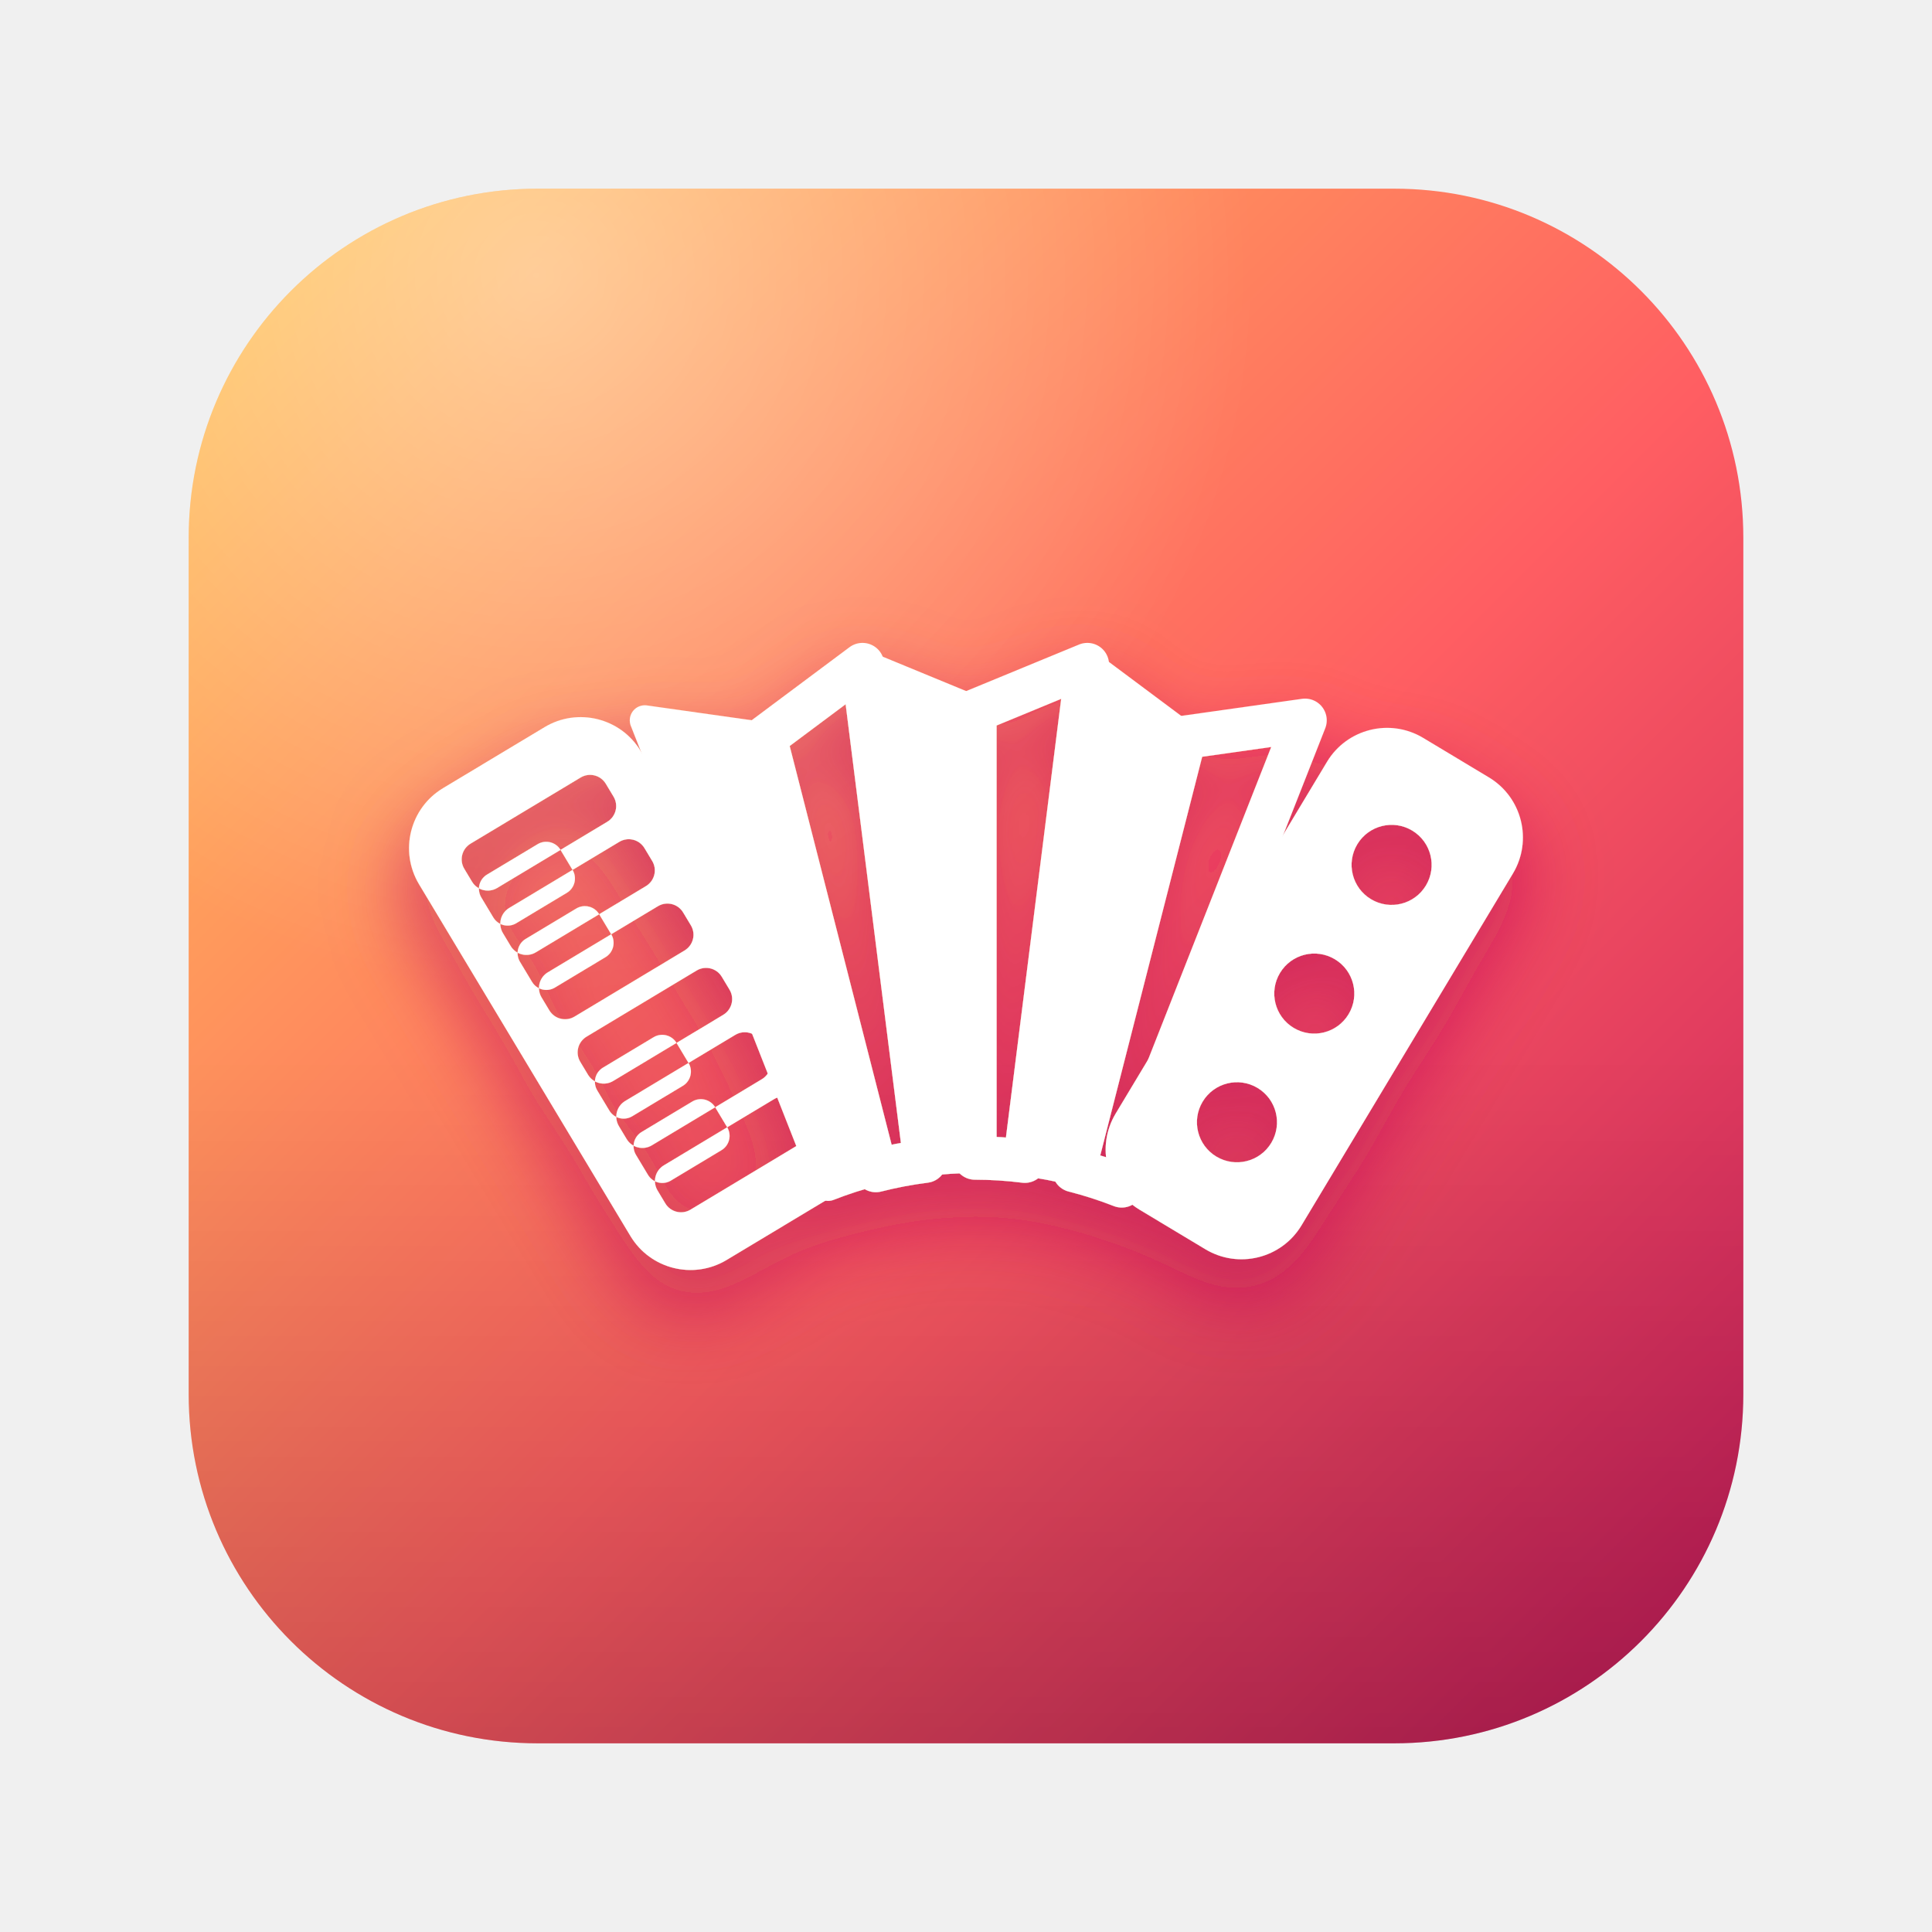
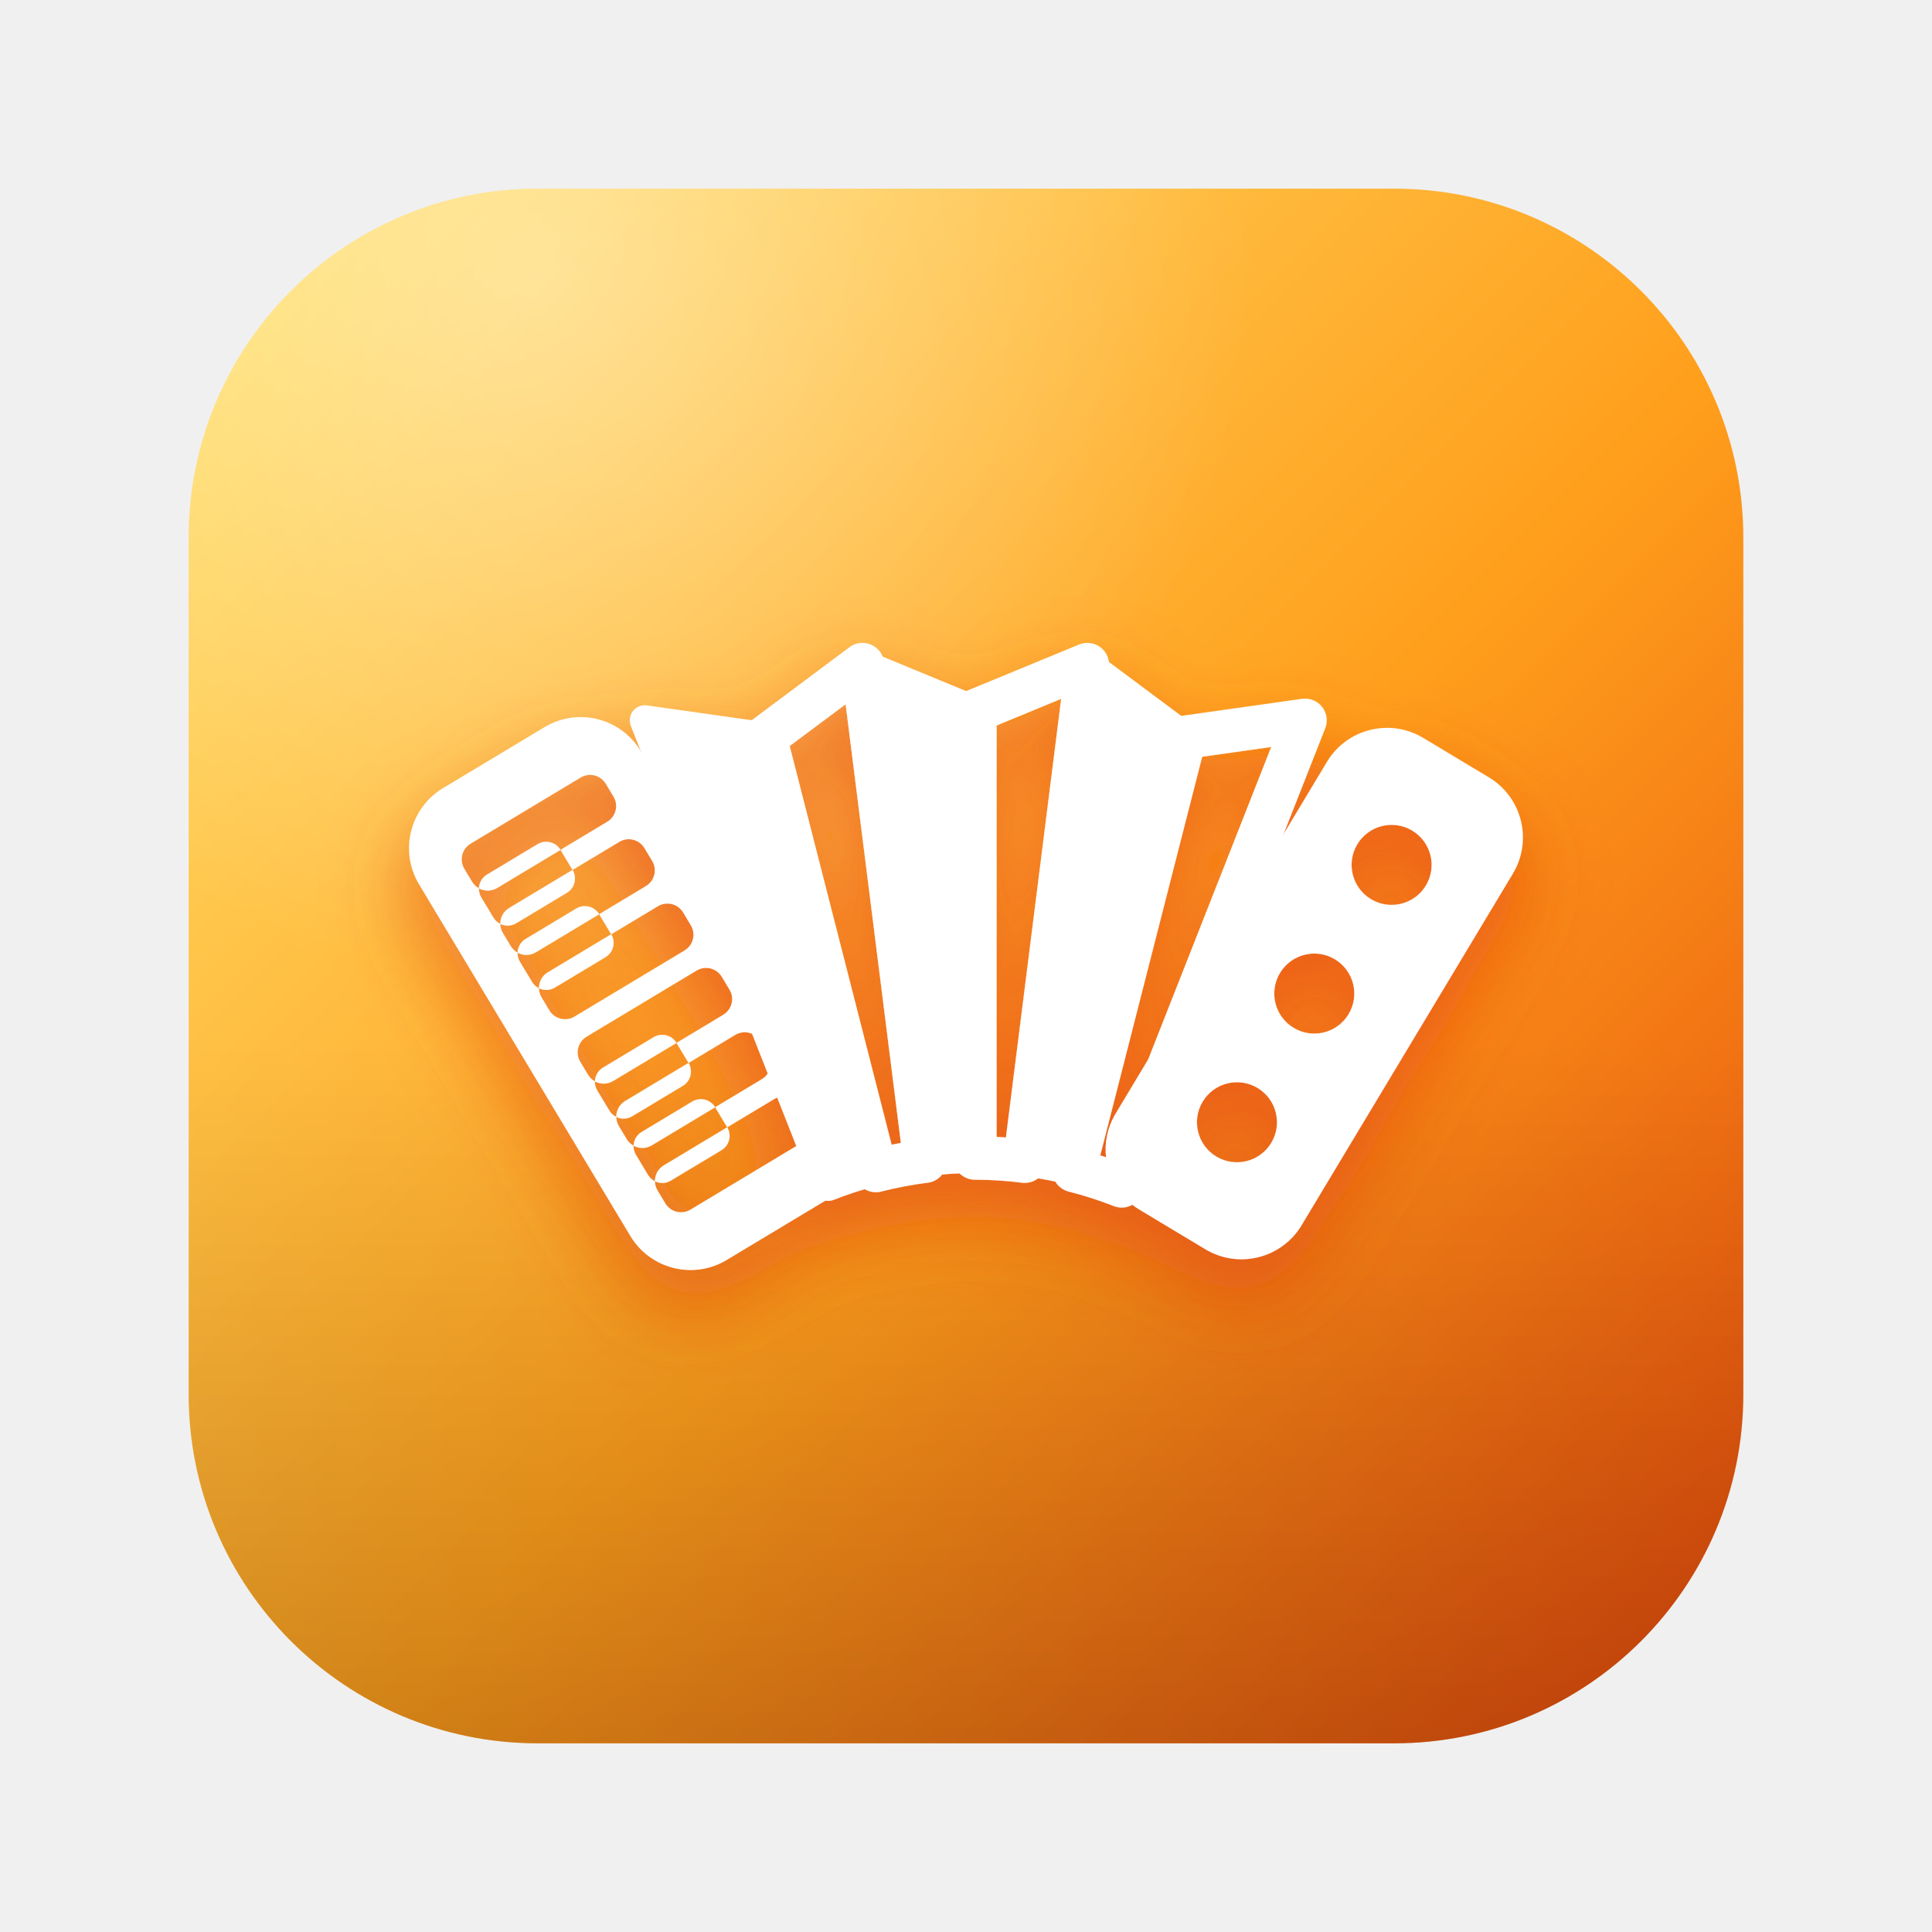
<svg xmlns="http://www.w3.org/2000/svg" width="1024" height="1024" viewBox="0 0 1024 1024">
  <defs>
    <linearGradient id="mg" x1="0" y1="0" x2="1" y2="1">
-       <stop offset="0" stop-color="#FFC857" />
-       <stop offset=".55" stop-color="#FF5E62" />
-       <stop offset="1" stop-color="#C2185B" />
+       <stop offset="0" stop-color="#FFE36E" />
+       <stop offset=".55" stop-color="#FF9F1C" />
+       <stop offset="1" stop-color="#E5480B" />
    </linearGradient>
    <radialGradient id="mh" cx=".22" cy=".05" r=".85">
      <stop offset="0" stop-color="#fff" stop-opacity=".38" />
      <stop offset=".55" stop-color="#fff" stop-opacity="0" />
    </radialGradient>
    <linearGradient id="mv" x1="0" y1="0" x2="0" y2="1">
      <stop offset=".55" stop-color="#000" stop-opacity="0" />
      <stop offset="1" stop-color="#000" stop-opacity=".18" />
    </linearGradient>
    <filter id="ms" x="-30%" y="-30%" width="160%" height="170%">
-       <feDropShadow dx="0" dy="1.6" stdDeviation="1.6" flood-color="#C2185B" flood-opacity=".7" />
+       <feDropShadow dx="0" dy="1.6" stdDeviation="1.6" flood-color="#E5480B" flood-opacity=".7" />
    </filter>
  </defs>
  <g transform="translate(100 100) scale(12.875)">
    <rect width="64" height="64" rx="14.37" fill="url(#mg)" />
    <rect width="64" height="64" rx="14.37" fill="url(#mv)" />
    <rect width="64" height="64" rx="14.37" fill="url(#mh)" />
    <g filter="url(#ms)">
      <g transform="translate(10.393 6.943) scale(0.6867)">
        <path fill="#fff" stroke="#fff" stroke-width="1.8" stroke-linejoin="round" d="M23.20,49.67 L12.21,21.76 L19.42,22.78 L26.06,48.75 A24.0,24.0 0 0 0 23.20,49.67Z" />
        <path fill="none" stroke="#fff" stroke-width="2.6" stroke-linejoin="round" d="M26.06,48.75 L19.42,22.78 L25.26,18.42 L29.01,48.19 A24.0,24.0 0 0 0 26.06,48.75Z" />
        <path fill="#fff" stroke="#fff" stroke-width="1.8" stroke-linejoin="round" d="M29.01,48.19 L25.26,18.42 L32.00,21.20 L32.00,48.00 A24.0,24.0 0 0 0 29.01,48.19Z" />
        <path fill="none" stroke="#fff" stroke-width="2.6" stroke-linejoin="round" d="M32.00,48.00 L32.00,21.20 L38.74,18.42 L34.99,48.19 A24.0,24.0 0 0 0 32.00,48.00Z" />
        <path fill="#fff" stroke="#fff" stroke-width="1.8" stroke-linejoin="round" d="M34.99,48.19 L38.74,18.42 L44.58,22.78 L37.94,48.75 A24.0,24.0 0 0 0 34.99,48.19Z" />
        <path fill="none" stroke="#fff" stroke-width="2.6" stroke-linejoin="round" d="M37.94,48.75 L44.58,22.78 L51.79,21.76 L40.80,49.67 A24.0,24.0 0 0 0 37.94,48.75Z" />
        <path fill="#fff" fill-rule="evenodd" d="M28.45,16.00h7.10a4.2,4.2 0 0 1 4.2,4.2v24.60a4.2,4.2 0 0 1 -4.2,4.2h-7.10a4.2,4.2 0 0 1 -4.2,-4.2v-24.60a4.2,4.2 0 0 1 4.2,-4.2zM28.15,19.70h7.70a1.1,1.1 0 0 1 1.1,1.1v0.90a1.1,1.1 0 0 1 -1.1,1.1h-7.70a1.1,1.1 0 0 1 -1.1,-1.1v-0.90a1.1,1.1 0 0 1 1.1,-1.1zM28.15,24.20h7.70a1.1,1.1 0 0 1 1.1,1.1v0.90a1.1,1.1 0 0 1 -1.1,1.1h-7.70a1.1,1.1 0 0 1 -1.1,-1.1v-0.90a1.1,1.1 0 0 1 1.1,-1.1zM28.15,28.70h7.70a1.1,1.1 0 0 1 1.1,1.1v0.90a1.1,1.1 0 0 1 -1.1,1.1h-7.70a1.1,1.1 0 0 1 -1.1,-1.1v-0.90a1.1,1.1 0 0 1 1.1,-1.1zM28.15,33.20h7.70a1.1,1.1 0 0 1 1.1,1.1v0.90a1.1,1.1 0 0 1 -1.1,1.1h-7.70a1.1,1.1 0 0 1 -1.1,-1.1v-0.90a1.1,1.1 0 0 1 1.1,-1.1zM28.15,37.70h7.70a1.1,1.1 0 0 1 1.1,1.1v0.90a1.1,1.1 0 0 1 -1.1,1.1h-7.70a1.1,1.1 0 0 1 -1.1,-1.1v-0.90a1.1,1.1 0 0 1 1.1,-1.1zM28.15,42.20h7.70a1.1,1.1 0 0 1 1.1,1.1v0.90a1.1,1.1 0 0 1 -1.1,1.1h-7.70a1.1,1.1 0 0 1 -1.1,-1.1v-0.90a1.1,1.1 0 0 1 1.1,-1.1zM28.04,21.80h3.54a1.0,1.0 0 0 1 1.0,1.0v1.40a1.0,1.0 0 0 1 -1.0,1.0h-3.54a1.0,1.0 0 0 1 -1.0,-1.0v-1.40a1.0,1.0 0 0 1 1.0,-1.0zM28.04,26.30h3.54a1.0,1.0 0 0 1 1.0,1.0v1.40a1.0,1.0 0 0 1 -1.0,1.0h-3.54a1.0,1.0 0 0 1 -1.0,-1.0v-1.40a1.0,1.0 0 0 1 1.0,-1.0zM28.04,35.30h3.54a1.0,1.0 0 0 1 1.0,1.0v1.40a1.0,1.0 0 0 1 -1.0,1.0h-3.54a1.0,1.0 0 0 1 -1.0,-1.0v-1.40a1.0,1.0 0 0 1 1.0,-1.0zM28.04,39.80h3.54a1.0,1.0 0 0 1 1.0,1.0v1.40a1.0,1.0 0 0 1 -1.0,1.0h-3.54a1.0,1.0 0 0 1 -1.0,-1.0v-1.40a1.0,1.0 0 0 1 1.0,-1.0z" transform="rotate(-31.0 32.0 72.0)" />
        <path fill="#fff" fill-rule="evenodd" d="M29.70,16.00h4.60a4.2,4.2 0 0 1 4.2,4.2v24.60a4.2,4.2 0 0 1 -4.2,4.2h-4.60a4.2,4.2 0 0 1 -4.2,-4.2v-24.60a4.2,4.2 0 0 1 4.2,-4.2zM29.60,23.50a2.4,2.4 0 1 0 4.8,0a2.4,2.4 0 1 0 -4.8,0zM29.60,32.50a2.4,2.4 0 1 0 4.8,0a2.4,2.4 0 1 0 -4.8,0zM29.60,41.50a2.4,2.4 0 1 0 4.8,0a2.4,2.4 0 1 0 -4.8,0z" transform="rotate(31.0 32.0 72.0)" />
      </g>
    </g>
  </g>
</svg>
